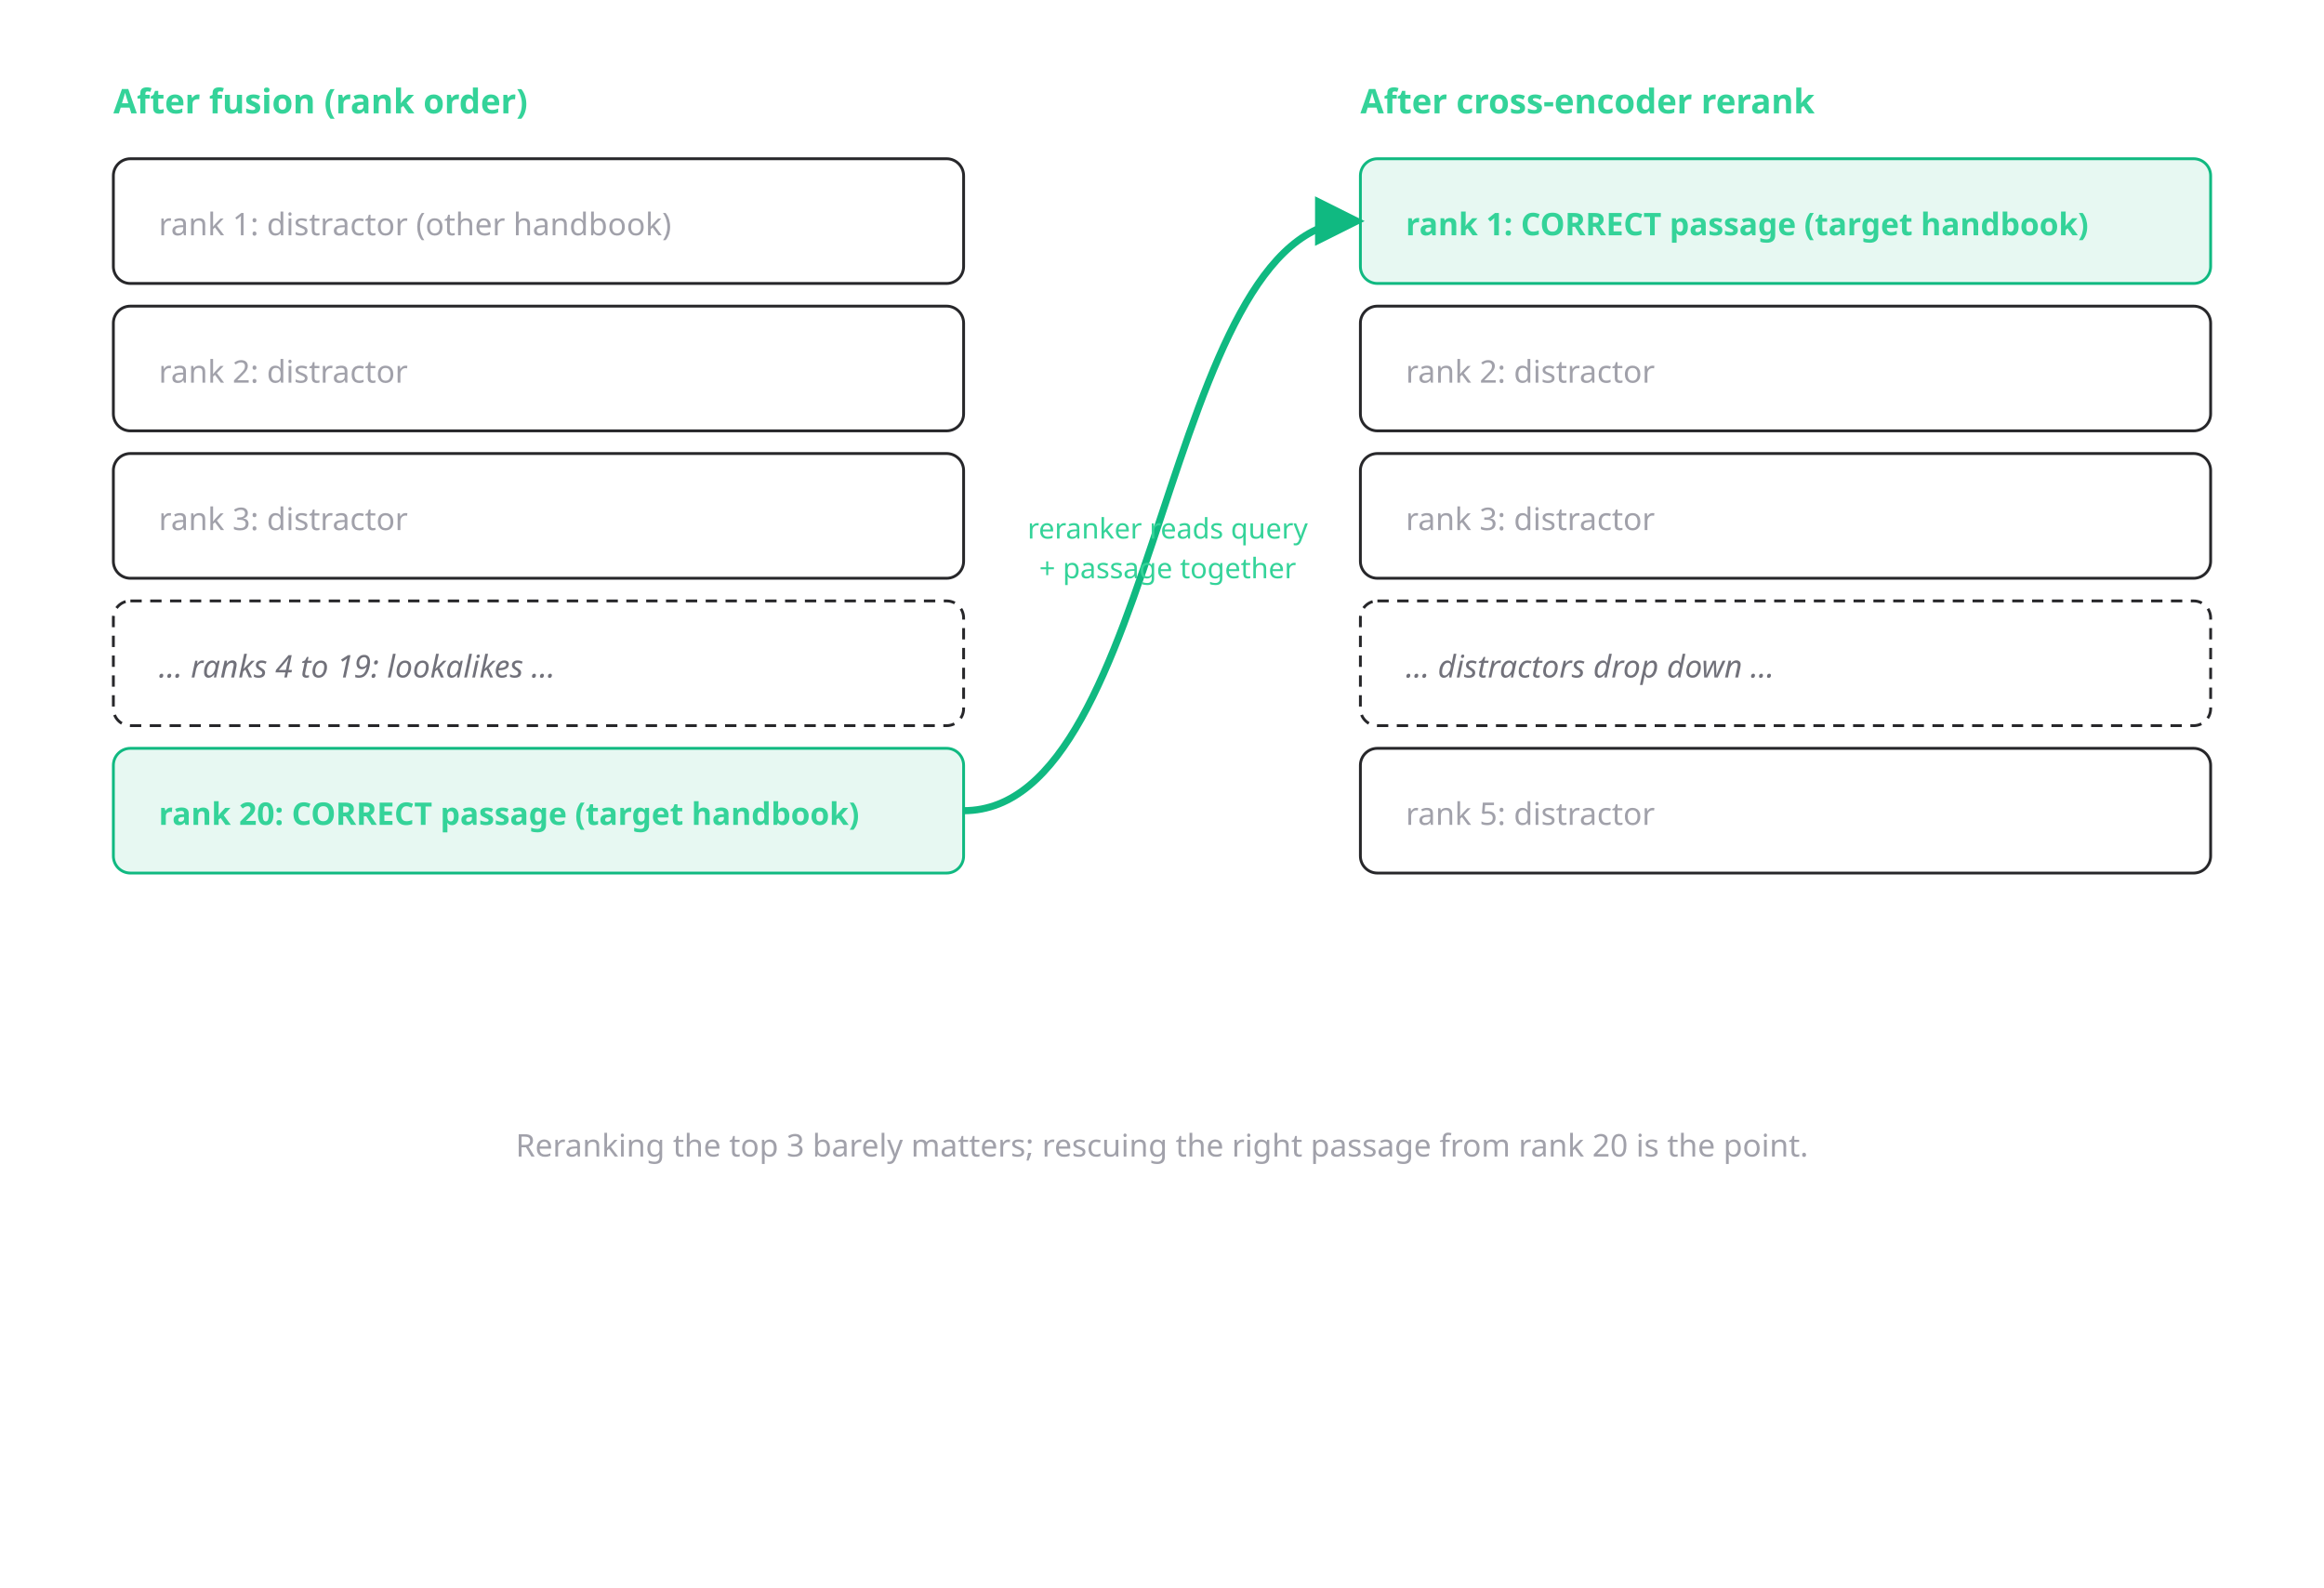
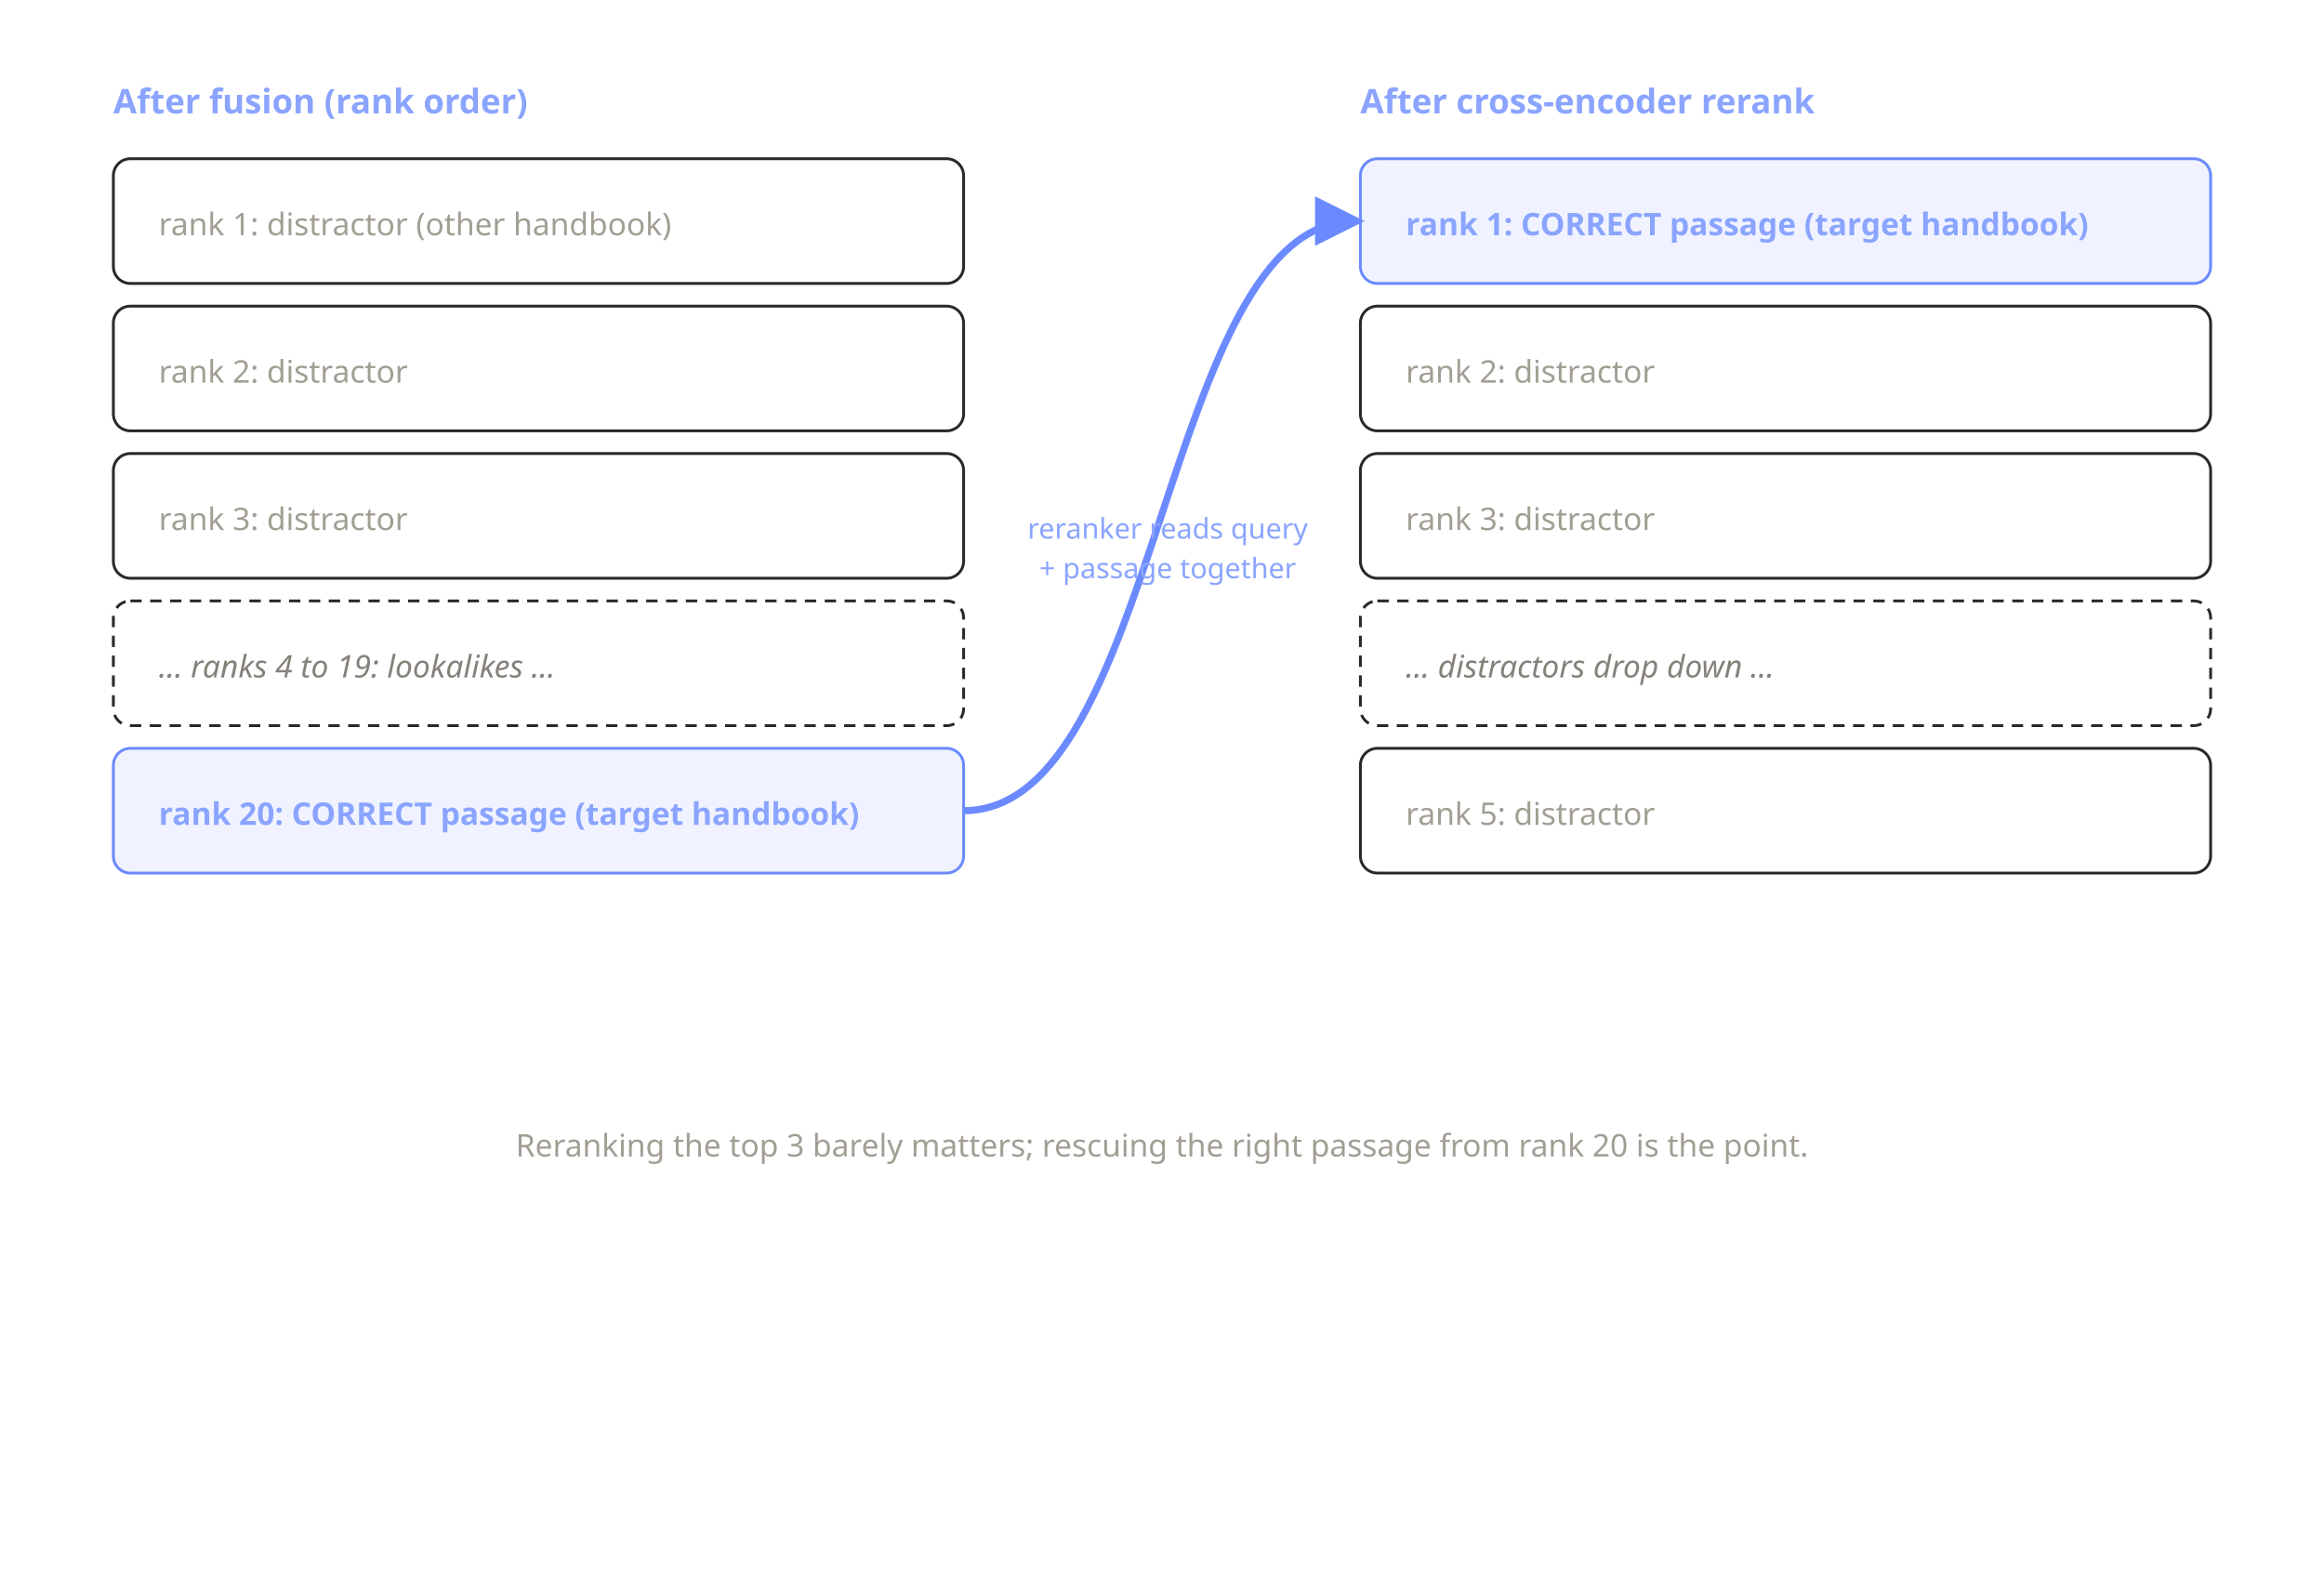
<svg xmlns="http://www.w3.org/2000/svg" viewBox="0 0 820 560" font-family="ui-sans-serif, system-ui, sans-serif">
  <defs>
    <marker id="arrow" viewBox="0 0 10 10" refX="8" refY="5" markerWidth="7" markerHeight="7" orient="auto-start-reverse">
-       <path d="M0 0 L10 5 L0 10 z" fill="#10B981" />
+       <path d="M0 0 L10 5 L0 10 z" fill="#6B8AFF" />
    </marker>
  </defs>
-   <text x="40" y="40" font-size="12" font-weight="700" fill="#34D399">After fusion (rank order)</text>
+   <text x="40" y="40" font-size="12" font-weight="700" fill="#8AA4FF">After fusion (rank order)</text>
  <g>
-     <rect x="40" y="56" width="300" height="44" rx="6" fill="none" stroke="#27272A" />
-     <text x="56" y="83" font-size="11" fill="#A1A1AA">rank 1: distractor (other handbook)</text>
-     <rect x="40" y="108" width="300" height="44" rx="6" fill="none" stroke="#27272A" />
-     <text x="56" y="135" font-size="11" fill="#A1A1AA">rank 2: distractor</text>
-     <rect x="40" y="160" width="300" height="44" rx="6" fill="none" stroke="#27272A" />
-     <text x="56" y="187" font-size="11" fill="#A1A1AA">rank 3: distractor</text>
-     <rect x="40" y="212" width="300" height="44" rx="6" fill="none" stroke="#27272A" stroke-dasharray="4 3" />
-     <text x="56" y="239" font-size="11" font-style="italic" fill="#71717A">... ranks 4 to 19: lookalikes ...</text>
-     <rect x="40" y="264" width="300" height="44" rx="6" fill="#10B981" fill-opacity="0.1" stroke="#10B981" />
-     <text x="56" y="291" font-size="11" font-weight="700" fill="#34D399">rank 20: CORRECT passage (target handbook)</text>
+     <rect x="40" y="56" width="300" height="44" rx="6" fill="none" stroke="#2A2925" />
+     <text x="56" y="83" font-size="11" fill="#A29E94">rank 1: distractor (other handbook)</text>
+     <rect x="40" y="108" width="300" height="44" rx="6" fill="none" stroke="#2A2925" />
+     <text x="56" y="135" font-size="11" fill="#A29E94">rank 2: distractor</text>
+     <rect x="40" y="160" width="300" height="44" rx="6" fill="none" stroke="#2A2925" />
+     <text x="56" y="187" font-size="11" fill="#A29E94">rank 3: distractor</text>
+     <rect x="40" y="212" width="300" height="44" rx="6" fill="none" stroke="#2A2925" stroke-dasharray="4 3" />
+     <text x="56" y="239" font-size="11" font-style="italic" fill="#85817A">... ranks 4 to 19: lookalikes ...</text>
+     <rect x="40" y="264" width="300" height="44" rx="6" fill="#6B8AFF" fill-opacity="0.1" stroke="#6B8AFF" />
+     <text x="56" y="291" font-size="11" font-weight="700" fill="#8AA4FF">rank 20: CORRECT passage (target handbook)</text>
  </g>
-   <text x="480" y="40" font-size="12" font-weight="700" fill="#34D399">After cross-encoder rerank</text>
+   <text x="480" y="40" font-size="12" font-weight="700" fill="#8AA4FF">After cross-encoder rerank</text>
  <g>
-     <rect x="480" y="56" width="300" height="44" rx="6" fill="#10B981" fill-opacity="0.1" stroke="#10B981" />
-     <text x="496" y="83" font-size="11" font-weight="700" fill="#34D399">rank 1: CORRECT passage (target handbook)</text>
-     <rect x="480" y="108" width="300" height="44" rx="6" fill="none" stroke="#27272A" />
-     <text x="496" y="135" font-size="11" fill="#A1A1AA">rank 2: distractor</text>
-     <rect x="480" y="160" width="300" height="44" rx="6" fill="none" stroke="#27272A" />
-     <text x="496" y="187" font-size="11" fill="#A1A1AA">rank 3: distractor</text>
-     <rect x="480" y="212" width="300" height="44" rx="6" fill="none" stroke="#27272A" stroke-dasharray="4 3" />
-     <text x="496" y="239" font-size="11" font-style="italic" fill="#71717A">... distractors drop down ...</text>
-     <rect x="480" y="264" width="300" height="44" rx="6" fill="none" stroke="#27272A" />
-     <text x="496" y="291" font-size="11" fill="#A1A1AA">rank 5: distractor</text>
+     <rect x="480" y="56" width="300" height="44" rx="6" fill="#6B8AFF" fill-opacity="0.1" stroke="#6B8AFF" />
+     <text x="496" y="83" font-size="11" font-weight="700" fill="#8AA4FF">rank 1: CORRECT passage (target handbook)</text>
+     <rect x="480" y="108" width="300" height="44" rx="6" fill="none" stroke="#2A2925" />
+     <text x="496" y="135" font-size="11" fill="#A29E94">rank 2: distractor</text>
+     <rect x="480" y="160" width="300" height="44" rx="6" fill="none" stroke="#2A2925" />
+     <text x="496" y="187" font-size="11" fill="#A29E94">rank 3: distractor</text>
+     <rect x="480" y="212" width="300" height="44" rx="6" fill="none" stroke="#2A2925" stroke-dasharray="4 3" />
+     <text x="496" y="239" font-size="11" font-style="italic" fill="#85817A">... distractors drop down ...</text>
+     <rect x="480" y="264" width="300" height="44" rx="6" fill="none" stroke="#2A2925" />
+     <text x="496" y="291" font-size="11" fill="#A29E94">rank 5: distractor</text>
  </g>
-   <path d="M340 286 C 410 286, 410 78, 478 78" fill="none" stroke="#10B981" stroke-width="2.5" marker-end="url(#arrow)" />
-   <text x="412" y="190" font-size="10" fill="#34D399" text-anchor="middle">reranker reads query</text>
-   <text x="412" y="204" font-size="10" fill="#34D399" text-anchor="middle">+ passage together</text>
-   <text x="410" y="408" font-size="11" fill="#A1A1AA" text-anchor="middle">Reranking the top 3 barely matters; rescuing the right passage from rank 20 is the point.</text>
+   <path d="M340 286 C 410 286, 410 78, 478 78" fill="none" stroke="#6B8AFF" stroke-width="2.5" marker-end="url(#arrow)" />
+   <text x="412" y="190" font-size="10" fill="#8AA4FF" text-anchor="middle">reranker reads query</text>
+   <text x="412" y="204" font-size="10" fill="#8AA4FF" text-anchor="middle">+ passage together</text>
+   <text x="410" y="408" font-size="11" fill="#A29E94" text-anchor="middle">Reranking the top 3 barely matters; rescuing the right passage from rank 20 is the point.</text>
</svg>
